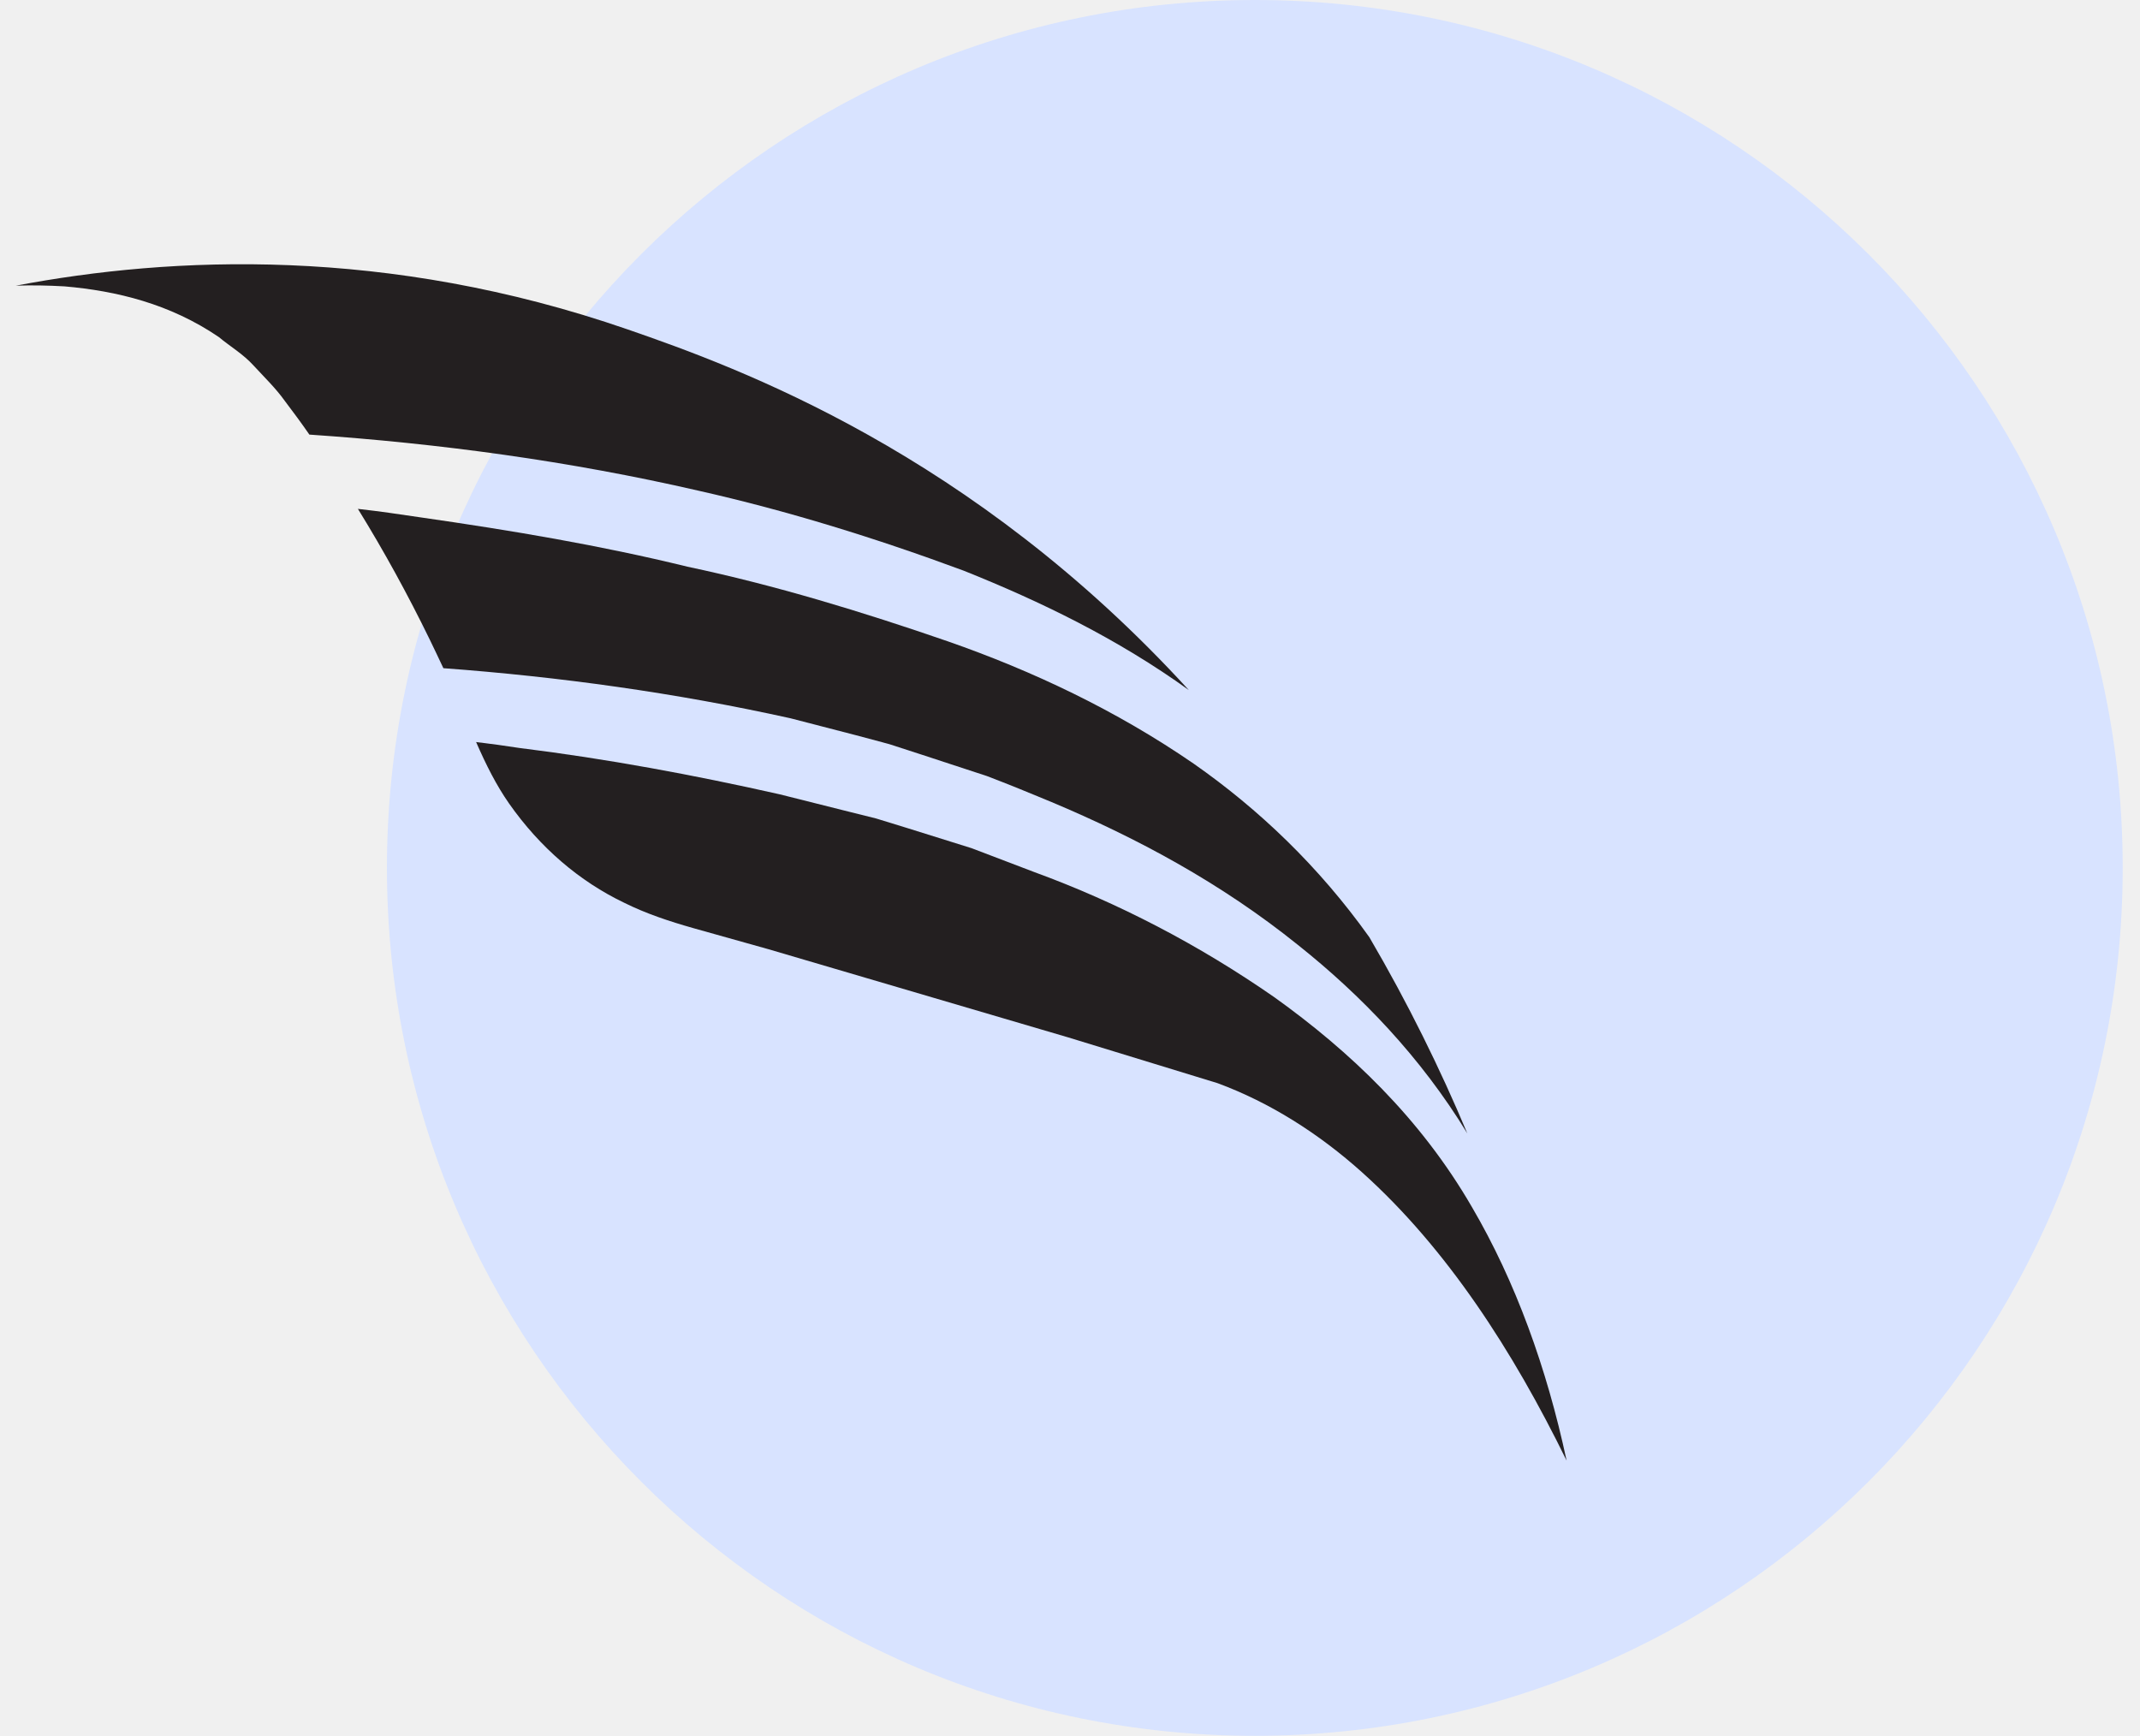
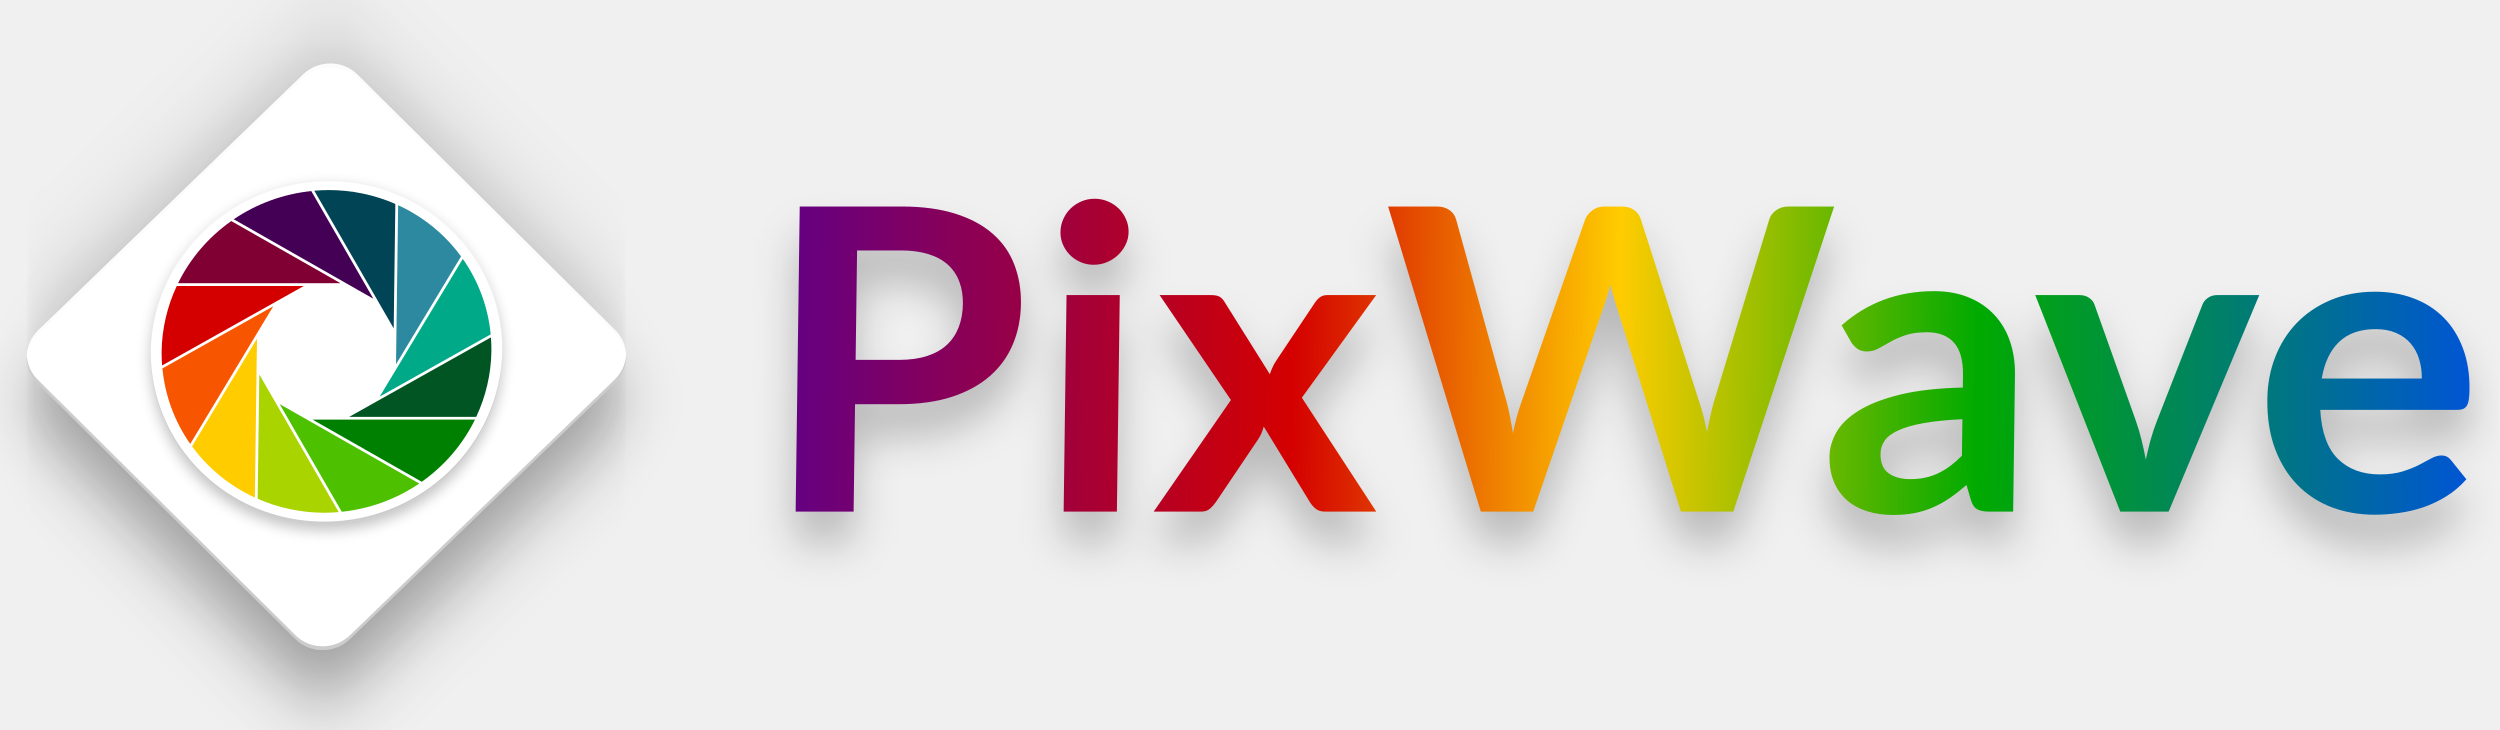
- <svg xmlns="http://www.w3.org/2000/svg" width="90" height="73" viewBox="0 0 90 73" fill="none">
-   <circle cx="52.773" cy="36.5" r="36.5" fill="#D8E3FF" />
-   <path d="M2.709 12.043C4.905 12.232 7.151 12.779 9.2 14.173C9.683 14.576 10.225 14.886 10.669 15.378C11.113 15.859 11.602 16.332 11.979 16.862C12.333 17.329 12.677 17.793 13.011 18.277C18.485 18.651 23.946 19.388 29.356 20.632C33.123 21.479 36.847 22.635 40.532 24.001C43.771 25.298 46.991 26.857 49.996 29.02C40.876 19.039 31.061 15.466 26.404 13.856C16.272 10.349 7.217 10.771 0.666 12.014C1.341 11.989 2.027 12.005 2.709 12.043Z" fill="#231F20" />
-   <path d="M28.906 23.831C25.225 22.93 21.496 22.306 17.761 21.769C16.856 21.635 15.951 21.5 15.052 21.401C16.136 23.154 17.154 25.009 18.084 26.919C18.272 27.305 18.459 27.704 18.647 28.101C23.528 28.462 28.404 29.135 33.247 30.208L36.017 30.925L37.399 31.295L38.768 31.739L41.505 32.637C42.415 32.985 43.313 33.35 44.218 33.728C47.804 35.235 51.34 37.127 54.583 39.737C57.24 41.85 59.751 44.453 61.709 47.665C60.574 44.963 59.213 42.187 57.589 39.415C55.465 36.434 52.935 34.027 50.201 32.116C46.953 29.882 43.452 28.224 39.857 26.97C36.262 25.729 32.608 24.613 28.906 23.831Z" fill="#231F20" />
-   <path d="M53.599 41.942C50.408 39.724 47.011 37.96 43.489 36.672L40.862 35.671L38.19 34.835L36.848 34.422L35.494 34.084L32.794 33.406C29.167 32.589 25.515 31.91 21.842 31.456C21.238 31.363 20.631 31.278 20.023 31.207C20.45 32.184 20.876 33.027 21.408 33.79C22.713 35.651 24.374 37.066 26.245 37.963C27.177 38.426 28.144 38.745 29.165 39.035L32.321 39.92L44.928 43.629L51.206 45.553C53.397 46.363 55.454 47.66 57.296 49.314C60.857 52.516 63.631 56.817 65.885 61.425C65.055 57.542 63.735 53.888 61.906 50.767C59.736 47.017 56.758 44.205 53.599 41.942Z" fill="#231F20" />
+ <svg xmlns="http://www.w3.org/2000/svg" xmlns:xlink="http://www.w3.org/1999/xlink" width="1200mm" height="350mm" viewBox="0 0 1200 350" version="1.1" id="svg5">
+   <defs id="defs2">
+     <rect x="616.498" y="165.684" width="1067.312" height="292.837" id="rect7203" />
+     <filter style="color-interpolation-filters:sRGB" id="filter1048" x="-0.258" y="-0.258" width="1.516" height="1.516">
+       <feGaussianBlur stdDeviation="3.217" id="feGaussianBlur1050" />
+     </filter>
+     <filter style="color-interpolation-filters:sRGB" id="filter1341" x="-0.803" y="-2.846" width="1.922" height="4.04">
+       <feFlood flood-opacity="0.239" flood-color="rgb(0,0,0)" result="flood" id="feFlood1331" />
+       <feComposite in="flood" in2="SourceGraphic" operator="in" result="composite1" id="feComposite1333" />
+       <feGaussianBlur in="composite1" stdDeviation="2" result="blur" id="feGaussianBlur1335" />
+       <feOffset dx="0" dy="3" result="offset" id="feOffset1337" />
+       <feComposite in="SourceGraphic" in2="offset" operator="over" result="composite2" id="feComposite1339" />
+     </filter>
+     <filter style="color-interpolation-filters:sRGB" id="filter1125" x="-0.048" y="-0.048" width="1.096" height="1.117">
+       <feFlood flood-opacity="0.239" flood-color="rgb(0,0,0)" result="flood" id="feFlood1115" />
+       <feComposite in="flood" in2="SourceGraphic" operator="in" result="composite1" id="feComposite1117" />
+       <feGaussianBlur in="composite1" stdDeviation="2" result="blur" id="feGaussianBlur1119" />
+       <feOffset dx="0" dy="2" result="offset" id="feOffset1121" />
+       <feComposite in="SourceGraphic" in2="offset" operator="over" result="composite2" id="feComposite1123" />
+     </filter>
+     <rect x="616.498" y="165.684" width="1067.312" height="292.837" id="rect18483" />
+     <rect x="616.498" y="165.684" width="1067.312" height="292.837" id="rect19439" />
+     <rect x="616.498" y="165.684" width="1067.312" height="292.837" id="rect19463" />
+     <rect x="616.498" y="165.684" width="1067.312" height="292.837" id="rect19778" />
+     <linearGradient id="linearGradient857">
+       <stop style="stop-color:#660080;stop-opacity:1" offset="0" id="stop853" />
+       <stop style="stop-color:#d40000;stop-opacity:1" offset="0.296" id="stop1249" />
+       <stop style="stop-color:#ffcc00;stop-opacity:1" offset="0.491" id="stop2021" />
+       <stop style="stop-color:#00aa00;stop-opacity:1" offset="0.706" id="stop1571" />
+       <stop style="stop-color:#0055d4;stop-opacity:1" offset="1" id="stop855" />
+     </linearGradient>
+     <linearGradient xlink:href="#linearGradient857" id="linearGradient859" x1="17.69" y1="56.737" x2="327.927" y2="56.737" gradientUnits="userSpaceOnUse" />
+     <filter style="color-interpolation-filters:sRGB" id="filter3009" x="-0.031" y="-0.16" width="1.062" height="1.42">
+       <feFlood flood-opacity="0.239" flood-color="rgb(0,0,0)" result="flood" id="feFlood2999" />
+       <feComposite in="flood" in2="SourceGraphic" operator="in" result="composite1" id="feComposite3001" />
+       <feGaussianBlur in="composite1" stdDeviation="4" result="blur" id="feGaussianBlur3003" />
+       <feOffset dx="0" dy="6" result="offset" id="feOffset3005" />
+       <feComposite in="SourceGraphic" in2="offset" operator="over" result="composite2" id="feComposite3007" />
+     </filter>
+   </defs>
+   <g id="layer1">
+     <g id="g4650" transform="matrix(2.862327,0,-0.03728259,2.800885,-112.3309,-110.0785)">
+       <g id="g1171" transform="matrix(2.500131,0,0,2.500131,-265.9341,-104.6989)">
+         <g id="g1372" transform="translate(96.9003,-47.70833)" style="filter:url(#filter1341)">
+           <rect style="fill:#000000;fill-opacity:0.2;stroke-width:1.116;filter:url(#filter1048)" id="rect1010" width="29.948" height="29.948" x="110.429" y="43.136" ry="2.585" transform="rotate(45)" />
+           <g id="g1365" transform="translate(-89.74878,79.29613)">
+             <rect style="fill:#ffffff;stroke-width:1.116" id="rect846" width="29.948" height="29.948" x="117.82" y="-76.397" ry="2.585" transform="rotate(45)" />
+             <path id="rect1056" style="fill:#000000;fill-opacity:0.2;stroke-width:4.218" d="m 443.064,190.242 c -0.136,2.661 0.816,5.367 2.857,7.408 l 66.221,66.221 c 3.827,3.827 9.989,3.827 13.816,0 l 66.223,-66.221 c 2.041,-2.041 2.992,-4.747 2.855,-7.408 -0.12,2.328 -1.07,4.621 -2.855,6.406 l -66.223,66.223 c -3.827,3.827 -9.989,3.827 -13.816,0 l -66.221,-66.223 c -1.785,-1.785 -2.738,-4.079 -2.857,-6.406 z" transform="scale(0.2645833)" />
+             <path id="rect1151" style="fill:#f2f2f2;fill-opacity:0.2;stroke-width:4.218" d="m 519.051,114.742 c -2.497,0 -4.995,0.956 -6.908,2.869 l -66.221,66.223 c -2.042,2.042 -2.994,4.747 -2.857,7.408 0.119,-2.328 1.071,-4.624 2.857,-6.41 l 66.221,-66.221 c 3.827,-3.827 9.989,-3.827 13.816,0 l 66.223,66.221 c 1.786,1.786 2.736,4.082 2.855,6.41 0.137,-2.662 -0.814,-5.367 -2.855,-7.408 l -66.223,-66.223 c -1.914,-1.914 -4.411,-2.869 -6.908,-2.869 z" transform="scale(0.2645833)" />
+           </g>
+         </g>
+         <g id="g2400" transform="matrix(0.2369487,0,0,0.2369487,122.0403,62.2847)" style="filter:url(#filter1125)">
+           <g id="g2379">
+             <circle style="fill:#ffffff;fill-opacity:1;stroke-width:0.693" id="path1888" cx="94.719" cy="81.876" r="49.768" />
+             <path id="circle2204" style="fill:#000000;fill-opacity:0.2;stroke-width:2.62" d="M 546.07,307.965 A 188.098,188.098 0 0 1 357.992,495.549 188.098,188.098 0 0 1 169.932,308.451 a 188.098,188.098 0 0 0 -0.037,1 188.098,188.098 0 0 0 188.098,188.098 188.098,188.098 0 0 0 188.098,-188.098 188.098,188.098 0 0 0 -0.019,-1.486 z" transform="scale(0.2645833)" />
+             <path id="circle2281" style="fill:#cccccc;fill-opacity:0.2;stroke-width:2.62" d="m 357.992,121.354 a 188.098,188.098 0 0 0 -188.098,188.098 188.098,188.098 0 0 0 0.037,1 188.098,188.098 0 0 1 188.061,-187.098 188.098,188.098 0 0 1 188.078,186.611 188.098,188.098 0 0 0 0.019,-0.514 188.098,188.098 0 0 0 -188.098,-188.098 z" transform="scale(0.2645833)" />
+           </g>
+           <g id="g887" transform="translate(-88.2759,21.2171)">
+             <path style="fill:#000080;fill-opacity:0.688;stroke-width:3;stroke-miterlimit:4;stroke-dasharray:none" id="path859" transform="scale(0.2645833)" d="m 745.115,282.742 -33.906,19.576 -39.151,0 -33.906,-19.576 -19.576,-33.906 0,-39.151 19.576,-33.906 33.906,-19.576 39.151,0 33.906,19.576 19.576,33.906 0,39.151 z" />
+             <path id="path861" style="fill:#ffffff;fill-opacity:1;stroke-width:3;stroke-miterlimit:4;stroke-dasharray:none" d="M 691.633,52.846 A 176.415,176.415 0 0 0 515.219,229.26 176.415,176.415 0 0 0 691.633,405.676 176.415,176.415 0 0 0 868.049,229.26 176.415,176.415 0 0 0 691.633,52.846 Z" transform="scale(0.2645833)" />
+             <path style="fill:#008000;fill-opacity:1;stroke-width:3;stroke-miterlimit:4;stroke-dasharray:none" d="m 677.656,303.816 117.734,67.973 a 176.415,176.415 0 0 0 56.055,-67.973 z" transform="scale(0.2645833)" id="path863" />
+             <path style="fill:#4dc000;fill-opacity:1;stroke-width:3;stroke-miterlimit:4;stroke-dasharray:none" d="m 642.256,286.842 67.971,117.73 a 176.415,176.415 0 0 0 82.531,-30.84 z" transform="scale(0.2645833)" id="path865" />
+             <path style="fill:#aad400;fill-opacity:1;stroke-width:3;stroke-miterlimit:4;stroke-dasharray:none" d="m 620.078,254.434 v 135.947 a 176.415,176.415 0 0 0 71.555,15.295 176.415,176.415 0 0 0 15.342,-0.736 z" transform="scale(0.2645833)" id="path867" />
+             <path style="fill:#ffcc00;fill-opacity:1;stroke-width:3;stroke-miterlimit:4;stroke-dasharray:none" d="m 617.074,215.287 -67.971,117.729 a 176.415,176.415 0 0 0 67.971,56.055 z" transform="scale(0.2645833)" id="path869" />
+             <path style="fill:#005522;fill-opacity:1;stroke-width:3;stroke-miterlimit:4;stroke-dasharray:none" d="m 867.365,213.895 -150.561,86.926 h 135.947 a 176.415,176.415 0 0 0 15.297,-71.561 176.415,176.415 0 0 0 -0.684,-15.365 z" transform="scale(0.2645833)" id="path871" />
+             <path style="fill:#f75500;fill-opacity:1;stroke-width:3;stroke-miterlimit:4;stroke-dasharray:none" d="m 634.053,179.875 -117.732,67.975 a 176.415,176.415 0 0 0 30.84,82.533 z" transform="scale(0.2645833)" id="path873" />
+             <path style="fill:#d40000;fill-opacity:1;stroke-width:3;stroke-miterlimit:4;stroke-dasharray:none" d="m 530.512,157.707 a 176.415,176.415 0 0 0 -15.293,71.553 176.415,176.415 0 0 0 0.734,15.338 l 150.498,-86.891 z" transform="scale(0.2645833)" id="path875" />
+             <path style="fill:#00aa88;fill-opacity:1;stroke-width:3;stroke-miterlimit:4;stroke-dasharray:none" d="m 836.139,128.084 -86.93,150.564 117.846,-68.039 a 176.415,176.415 0 0 0 -30.916,-82.525 z" transform="scale(0.2645833)" id="path877" />
+             <path style="fill:#800033;fill-opacity:1;stroke-width:3;stroke-miterlimit:4;stroke-dasharray:none" d="M 587.877,86.73 A 176.415,176.415 0 0 0 531.822,154.703 H 705.615 Z" transform="scale(0.2645833)" id="path879" />
+             <path style="fill:#2c89a0;fill-opacity:1;stroke-width:3;stroke-miterlimit:4;stroke-dasharray:none" d="M 766.188,69.377 V 243.24 L 834.223,125.404 A 176.415,176.415 0 0 0 766.188,69.377 Z" transform="scale(0.2645833)" id="path881" />
+             <path style="fill:#440055;fill-opacity:1;stroke-width:3;stroke-miterlimit:4;stroke-dasharray:none" d="m 673.041,53.947 a 176.415,176.415 0 0 0 -82.531,30.84 l 150.504,86.891 z" transform="scale(0.2645833)" id="path883" />
+             <path style="fill:#004455;fill-opacity:1;stroke-width:3;stroke-miterlimit:4;stroke-dasharray:none" d="m 691.633,52.846 a 176.415,176.415 0 0 0 -15.34,0.734 L 763.191,204.094 V 68.02 a 176.415,176.415 0 0 0 -71.559,-15.174 z" transform="scale(0.2645833)" id="path885" />
+           </g>
+         </g>
+       </g>
+       <g style="fill:none;stroke:none;stroke-linecap:square;stroke-miterlimit:10" id="g4536" transform="matrix(0.9038991,0,0,0.9038991,158.3368,49.17418)">
+         <g clip-path="url(#p.0)" id="g11">
+           <path fill="#000000" fill-opacity="0" d="M 0,0 H 350.675 V 116.892 H 0 Z" fill-rule="evenodd" id="path5" />
+           <path fill="#000000" fill-opacity="0" d="M 2.487,0.273 H 348.188 V 116.619 H 2.487 Z" fill-rule="evenodd" id="path7" />
+           <path fill="#000000" d="M 28.44,65.714 V 86.073 h -10.75 V 28.229 h 18.844 q 5.797,0 10.031,1.359 4.234,1.359 7,3.812 2.766,2.438 4.078,5.844 1.328,3.391 1.328,7.422 0,4.203 -1.406,7.703 -1.391,3.5 -4.203,6.031 -2.797,2.516 -7,3.922 -4.188,1.391 -9.828,1.391 h -8.094 z m 0,-8.406 h 8.094 q 2.953,0 5.156,-0.734 2.203,-0.734 3.641,-2.109 1.438,-1.391 2.156,-3.359 0.719,-1.984 0.719,-4.438 0,-2.312 -0.719,-4.188 -0.719,-1.891 -2.156,-3.203 -1.438,-1.328 -3.641,-2.016 -2.203,-0.703 -5.156,-0.703 h -8.094 z M 77.284,45.026 V 86.073 h -9.875 V 45.026 Z M 78.768,33.073 q 0,1.281 -0.531,2.406 -0.516,1.109 -1.375,1.953 -0.859,0.844 -2.016,1.344 -1.156,0.5 -2.484,0.5 -1.281,0 -2.422,-0.5 -1.141,-0.5 -1.984,-1.344 -0.828,-0.844 -1.328,-1.953 -0.5,-1.125 -0.5,-2.406 0,-1.312 0.5,-2.469 0.5,-1.172 1.328,-2 0.844,-0.844 1.984,-1.344 1.141,-0.5 2.422,-0.5 1.328,0 2.484,0.5 1.156,0.5 2.016,1.344 0.859,0.828 1.375,2 0.531,1.156 0.531,2.469 z M 98.167,64.917 84.682,45.026 h 9.531 q 1.078,0 1.594,0.312 0.516,0.297 0.922,0.969 l 8.594,13.719 q 0.203,-0.672 0.5,-1.344 0.297,-0.688 0.75,-1.375 l 6.906,-10.797 q 0.484,-0.75 1,-1.109 0.531,-0.375 1.281,-0.375 h 9.094 l -13.531,19.453 14.078,21.594 h -9.516 q -1.078,0 -1.75,-0.562 -0.656,-0.562 -1.094,-1.281 l -8.719,-14.281 q -0.359,1.438 -1,2.406 l -7.672,11.875 q -0.438,0.688 -1.078,1.266 -0.641,0.578 -1.609,0.578 h -8.844 z m 28.684,-36.688 h 9.031 q 1.406,0 2.344,0.672 0.938,0.656 1.266,1.766 l 9.828,34.609 q 0.359,1.281 0.656,2.781 0.312,1.5 0.594,3.172 0.312,-1.672 0.688,-3.172 0.391,-1.5 0.828,-2.781 L 163.445,30.667 q 0.328,-0.906 1.266,-1.672 0.938,-0.766 2.297,-0.766 h 3.156 q 1.406,0 2.328,0.672 0.922,0.656 1.281,1.766 l 11.281,34.609 q 0.875,2.562 1.516,5.672 0.281,-1.562 0.578,-3 0.297,-1.438 0.625,-2.672 l 9.828,-34.609 q 0.281,-1 1.234,-1.719 0.969,-0.719 2.328,-0.719 h 8.438 l -17.953,57.844 h -9.719 L 169.289,46.557 q -0.234,-0.766 -0.5,-1.641 -0.266,-0.891 -0.5,-1.891 -0.234,1 -0.5,1.891 -0.266,0.875 -0.5,1.641 L 154.523,86.073 h -9.719 z m 116.713,57.844 h -4.438 q -1.406,0 -2.203,-0.422 -0.797,-0.422 -1.203,-1.703 l -0.875,-2.922 q -1.562,1.406 -3.062,2.469 -1.5,1.062 -3.109,1.781 -1.594,0.719 -3.391,1.078 -1.797,0.359 -4,0.359 -2.594,0 -4.797,-0.703 -2.203,-0.703 -3.781,-2.094 -1.578,-1.406 -2.469,-3.484 -0.875,-2.078 -0.875,-4.844 0,-2.312 1.219,-4.562 1.234,-2.266 4.062,-4.078 2.844,-1.828 7.562,-3.031 4.719,-1.203 11.719,-1.359 v -2.406 q 0,-4.125 -1.75,-6.094 -1.734,-1.984 -5.047,-1.984 -2.406,0 -4,0.562 -1.594,0.562 -2.781,1.266 -1.172,0.688 -2.172,1.25 -1,0.562 -2.203,0.562 -1,0 -1.719,-0.516 -0.719,-0.531 -1.172,-1.281 l -1.797,-3.156 q 7.078,-6.484 17.078,-6.484 3.609,0 6.422,1.188 2.828,1.172 4.781,3.281 1.969,2.094 2.984,5.016 1.016,2.906 1.016,6.391 z m -19.203,-6.156 q 1.531,0 2.797,-0.281 1.281,-0.281 2.422,-0.844 1.141,-0.562 2.203,-1.375 1.062,-0.828 2.141,-1.938 v -6.922 q -4.312,0.203 -7.219,0.75 -2.891,0.531 -4.656,1.375 -1.766,0.828 -2.5,1.953 -0.734,1.125 -0.734,2.438 0,2.594 1.531,3.719 1.547,1.125 4.016,1.125 z m 48.049,6.156 h -8.969 l -16.312,-41.047 h 8.203 q 1.078,0 1.812,0.531 0.734,0.516 1.016,1.312 l 7.922,21.922 q 0.688,1.922 1.141,3.766 0.469,1.828 0.828,3.672 0.359,-1.844 0.812,-3.672 0.469,-1.844 1.188,-3.766 l 8.109,-21.922 q 0.281,-0.797 1,-1.312 0.719,-0.531 1.719,-0.531 h 7.812 z m 37.751,-41.688 q 3.891,0 7.141,1.25 3.266,1.234 5.625,3.625 2.359,2.375 3.672,5.844 1.328,3.453 1.328,7.891 0,1.125 -0.109,1.859 -0.094,0.734 -0.359,1.156 -0.25,0.422 -0.688,0.609 -0.438,0.172 -1.125,0.172 h -25.359 q 0.438,6.328 3.391,9.281 2.969,2.953 7.844,2.953 2.406,0 4.141,-0.547 1.75,-0.562 3.047,-1.234 1.297,-0.688 2.281,-1.25 0.984,-0.562 1.891,-0.562 0.609,0 1.047,0.25 0.438,0.234 0.766,0.672 l 2.875,3.594 q -1.641,1.922 -3.688,3.234 -2.031,1.297 -4.25,2.078 -2.219,0.766 -4.531,1.078 -2.297,0.328 -4.453,0.328 -4.281,0 -7.969,-1.406 -3.672,-1.422 -6.391,-4.203 -2.719,-2.781 -4.281,-6.875 -1.562,-4.109 -1.562,-9.516 0,-4.188 1.359,-7.891 1.359,-3.703 3.891,-6.438 2.547,-2.75 6.203,-4.344 3.672,-1.609 8.266,-1.609 z m 0.203,7.094 q -4.312,0 -6.766,2.438 -2.438,2.438 -3.109,6.922 h 18.562 q 0,-1.922 -0.531,-3.625 -0.516,-1.703 -1.594,-2.984 -1.078,-1.281 -2.719,-2.016 -1.641,-0.734 -3.844,-0.734 z" fill-rule="nonzero" id="path9" style="fill:url(#linearGradient859);fill-opacity:1;filter:url(#filter3009)" />
+         </g>
+       </g>
+     </g>
+   </g>
</svg>
